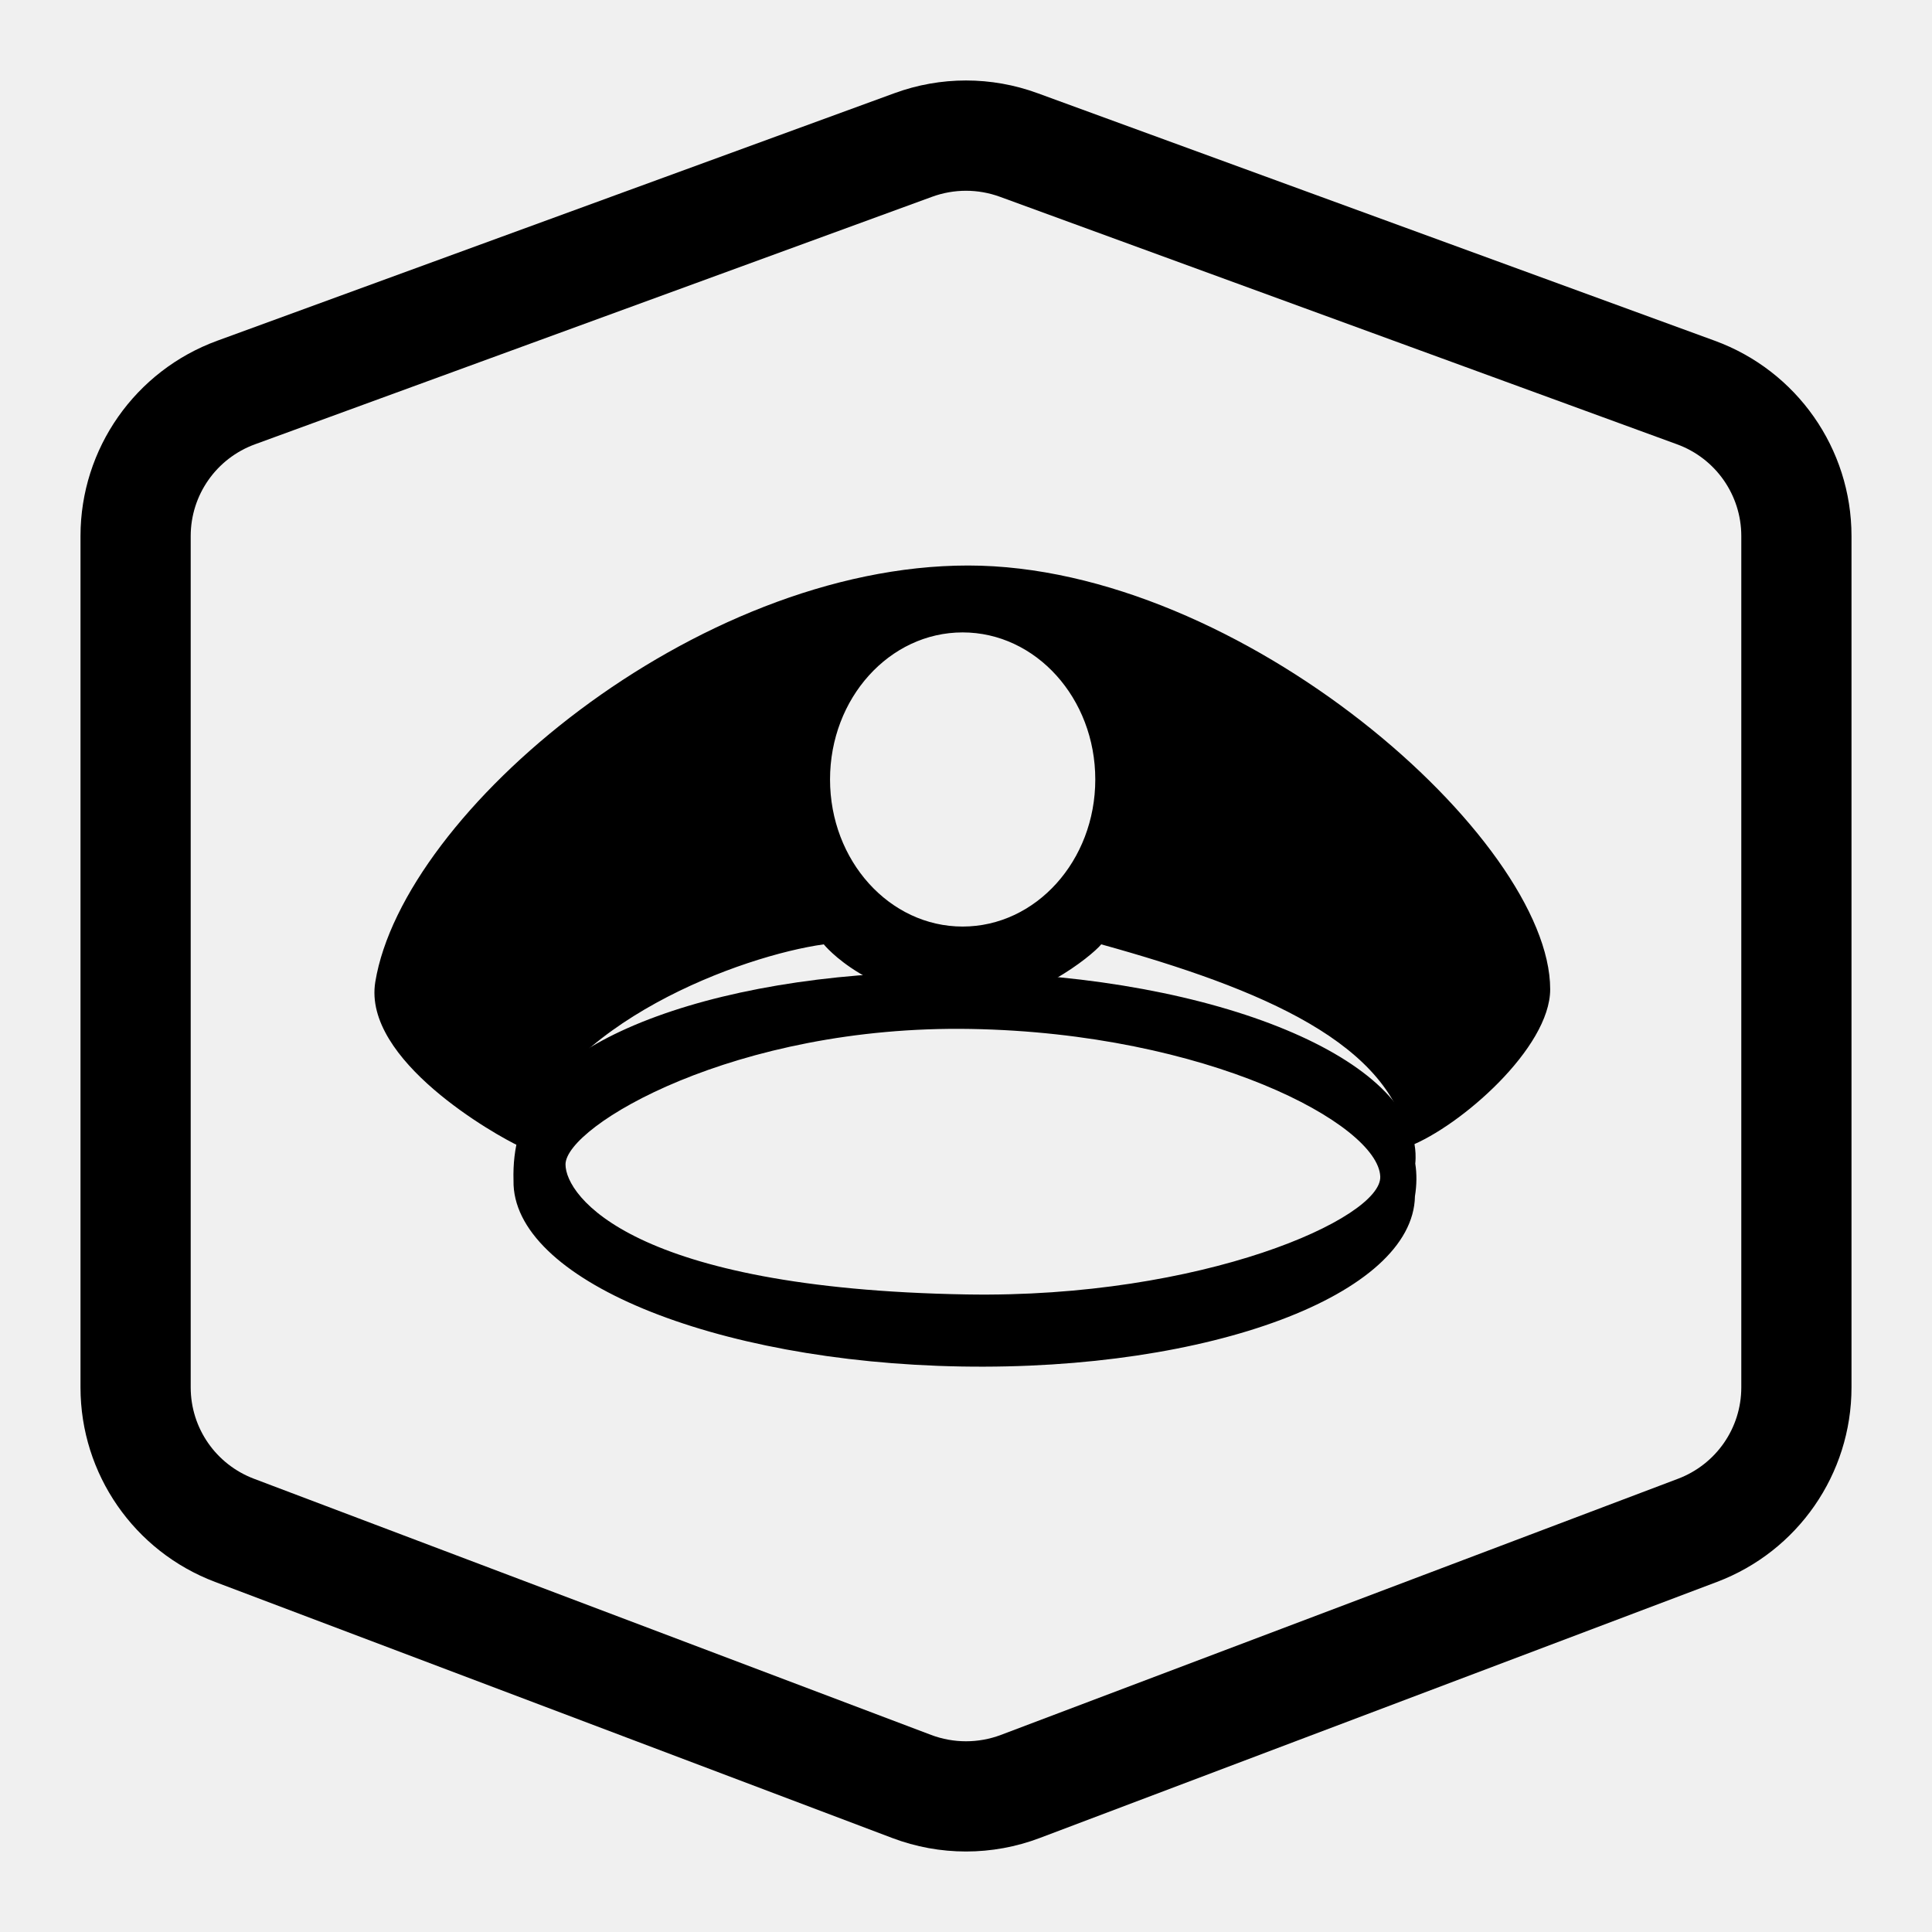
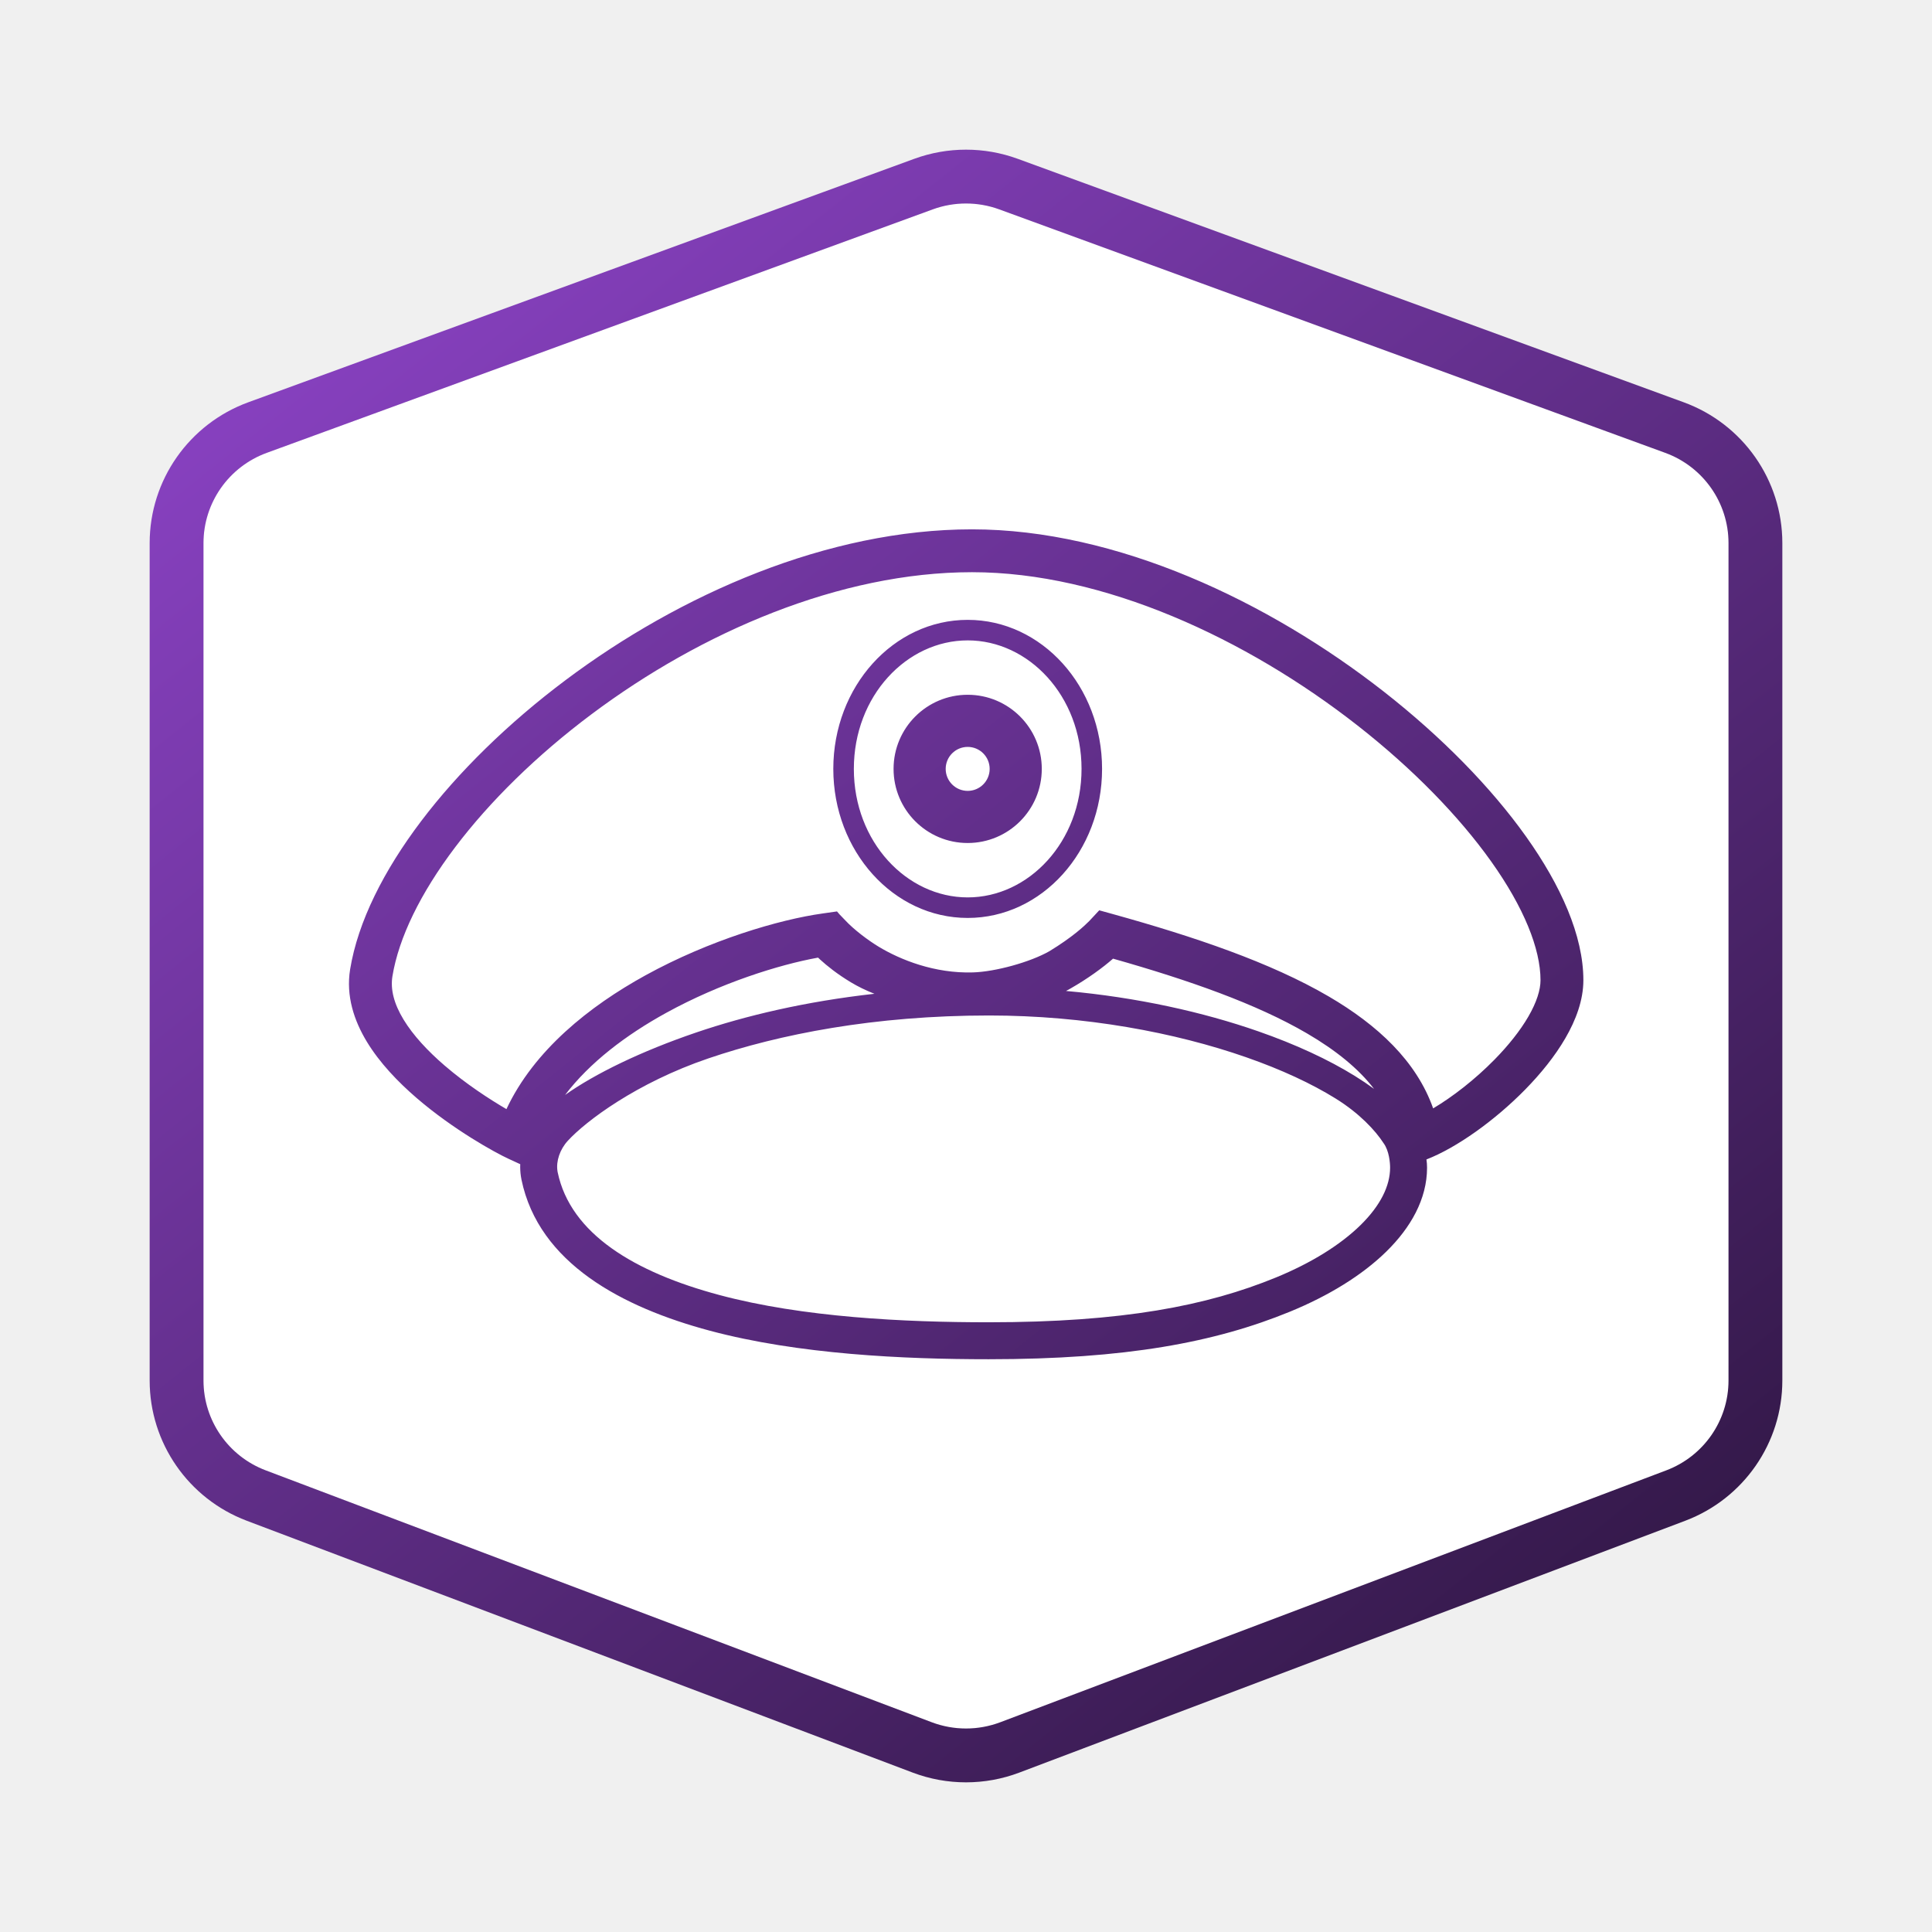
- <svg xmlns="http://www.w3.org/2000/svg" width="24" height="24" viewBox="0 0 24 24" fill="none">
-   <path fill-rule="evenodd" clip-rule="evenodd" d="M23 6.659V17.235C23 18.312 22.332 19.272 21.329 19.651L12.917 22.832C12.326 23.056 11.674 23.056 11.083 22.832L2.671 19.651C1.668 19.272 1 18.312 1 17.235V6.659C1 5.572 1.681 4.605 2.698 4.233L11.11 1.158C11.685 0.947 12.315 0.947 12.89 1.158L21.302 4.233C22.319 4.605 23 5.572 23 6.659ZM3.168 5.519C2.688 5.694 2.369 6.149 2.369 6.659V17.235C2.369 17.74 2.682 18.191 3.156 18.37L11.567 21.552C11.846 21.657 12.154 21.657 12.433 21.552L20.844 18.37C21.318 18.191 21.631 17.74 21.631 17.235V6.659C21.631 6.149 21.312 5.694 20.832 5.519L12.42 2.444C12.149 2.345 11.851 2.345 11.58 2.444L3.168 5.519Z" fill="black" />
-   <path fill-rule="evenodd" clip-rule="evenodd" d="M17.505 14.24C18.141 13.992 19.257 13.018 19.257 12.289C19.257 10.428 15.416 7.025 12.026 7.025C8.636 7.025 5.008 10.087 4.662 12.198C4.503 13.171 6.16 14.104 6.455 14.24C6.945 12.695 9.227 11.871 10.233 11.731C10.233 11.731 10.799 12.437 12.081 12.478C12.803 12.478 13.553 11.885 13.68 11.731C15.672 12.284 17.305 12.963 17.505 14.24ZM11.958 11.51C12.868 11.51 13.606 10.692 13.606 9.683C13.606 8.674 12.868 7.856 11.958 7.856C11.049 7.856 10.311 8.674 10.311 9.683C10.311 10.692 11.049 11.51 11.958 11.51Z" fill="black" />
-   <path fill-rule="evenodd" clip-rule="evenodd" d="M17.585 14.385C17.585 14.409 17.583 14.432 17.581 14.455C17.601 14.582 17.6 14.717 17.577 14.86C17.555 16.082 15.031 17.029 11.939 16.975C8.847 16.921 6.357 15.886 6.379 14.664C6.373 14.456 6.396 14.267 6.445 14.096C6.59 12.921 9.014 12.022 12.025 12.075C15.117 12.129 17.606 13.163 17.585 14.385ZM12.003 16.08C14.935 16.131 17.169 15.134 17.146 14.615C17.119 13.963 14.993 12.834 12.06 12.782C9.128 12.731 7.025 13.989 7.025 14.465C7.025 14.857 7.852 16.008 12.003 16.08Z" fill="black" />
+ <svg xmlns="http://www.w3.org/2000/svg" width="142" height="142" viewBox="0 0 142 142" fill="none">
+   <g clip-path="url(#clip0_682_57156)">
+     <path fill-rule="evenodd" clip-rule="evenodd" d="M14.956 39.915C14.956 36.952 16.813 34.304 19.606 33.283L68.555 15.388C70.134 14.811 71.866 14.811 73.445 15.388L122.394 33.283C125.187 34.304 127.044 36.952 127.044 39.915V101.466C127.044 104.4 125.223 107.029 122.468 108.07L73.519 126.583C71.896 127.196 70.104 127.196 68.481 126.583L19.532 108.07C16.777 107.029 14.956 104.4 14.956 101.466V39.915Z" fill="white" />
+     <mask id="mask0_682_57156" style="mask-type:luminance" maskUnits="userSpaceOnUse" x="0" y="0" width="142" height="142">
+       <path d="M142 0H0V142H142V0Z" fill="white" />
+     </mask>
+     <g mask="url(#mask0_682_57156)">
+       <path fill-rule="evenodd" clip-rule="evenodd" d="M131 101.467V39.916C131 35.284 128.098 31.157 123.753 29.568L74.803 11.673C72.348 10.776 69.653 10.776 67.197 11.673L18.247 29.568C13.902 31.157 11 35.284 11 39.916V101.467C11 106.054 13.847 110.151 18.132 111.772L67.082 130.284C69.606 131.239 72.394 131.239 74.918 130.284L123.868 111.772C128.153 110.151 131 106.054 131 101.467ZM14.956 39.916C14.956 36.953 16.813 34.305 19.606 33.284L68.555 15.389C70.134 14.812 71.866 14.812 73.445 15.389L122.394 33.284C125.187 34.305 127.044 36.953 127.044 39.916V101.467C127.044 104.401 125.223 107.03 122.468 108.071L73.519 126.584C71.896 127.197 70.104 127.197 68.481 126.584L19.532 108.071C16.777 107.03 14.956 104.401 14.956 101.467V39.916ZM33.46 62.262C30.898 65.649 29.305 68.933 28.843 71.753C28.685 72.719 28.957 73.779 29.663 74.941C30.37 76.105 31.445 77.253 32.671 78.31C34.259 79.678 35.989 80.8 37.223 81.519C39.248 77.198 43.314 73.956 47.446 71.683C52.154 69.094 57.266 67.586 60.473 67.138L61.518 66.989C61.656 67.162 61.775 67.283 61.906 67.415C61.976 67.487 62.05 67.562 62.131 67.649C62.751 68.318 63.806 69.115 64.584 69.584C66.182 70.546 68.688 71.558 71.519 71.471C73.17 71.42 75.717 70.716 77.122 69.917C78.831 68.876 79.68 68.074 80.057 67.697L80.793 66.907L81.779 67.18C87.775 68.845 93.375 70.735 97.651 73.233C101.252 75.337 104.105 77.987 105.335 81.465C106.755 80.622 108.403 79.351 109.852 77.873C110.863 76.842 111.729 75.759 112.333 74.717C112.946 73.659 113.226 72.753 113.226 72.043C113.226 69.738 112.006 66.698 109.601 63.318C107.227 59.982 103.826 56.492 99.772 53.319C91.632 46.947 81.127 42.056 71.442 42.056C61.722 42.056 51.526 46.465 43.465 52.504C39.448 55.513 36.009 58.893 33.46 62.262ZM41.577 49.982C49.993 43.677 60.837 38.906 71.442 38.906C82.082 38.906 93.256 44.218 101.714 50.838C105.96 54.162 109.587 57.865 112.168 61.492C114.717 65.076 116.376 68.77 116.376 72.043C116.376 73.519 115.82 74.983 115.058 76.297C114.288 77.627 113.241 78.917 112.101 80.079C109.849 82.376 107.04 84.364 104.863 85.21L104.843 85.218C104.872 85.418 104.887 85.62 104.887 85.823C104.887 88.134 103.679 90.236 101.899 91.983C100.112 93.737 97.641 95.245 94.819 96.403C89.321 98.659 82.747 99.902 72.66 99.902C66.432 99.902 58.682 99.547 52.174 97.806C45.753 96.088 39.604 92.858 38.328 86.703C38.312 86.623 38.297 86.544 38.286 86.465C38.241 86.165 38.226 85.864 38.237 85.567L37.38 85.172C36.388 84.714 33.331 83.037 30.614 80.696C29.254 79.523 27.913 78.128 26.97 76.577C26.026 75.023 25.414 73.196 25.734 71.244C26.309 67.735 28.213 63.977 30.948 60.361C33.697 56.728 37.355 53.145 41.577 49.982ZM96.062 75.953C98.203 77.204 99.854 78.55 100.99 80.03C100.55 79.707 100.082 79.392 99.589 79.087C97.645 77.881 95.231 76.761 92.483 75.802C88.421 74.385 83.577 73.303 78.351 72.835C78.463 72.776 78.575 72.715 78.683 72.653C79.957 71.926 81.064 71.114 81.808 70.46C87.403 72.046 92.349 73.784 96.062 75.953ZM62.536 72.196C63.048 72.505 63.625 72.788 64.268 73.042C59.202 73.608 54.813 74.648 51.188 75.881C47.117 77.266 43.728 78.921 41.533 80.477C43.345 78.096 45.999 76.075 48.964 74.444C52.958 72.247 57.26 70.902 60.126 70.384C60.174 70.43 60.225 70.477 60.278 70.526C60.784 70.989 61.532 71.591 62.536 72.196ZM71.124 65.958C75.602 65.958 79.492 61.88 79.492 56.513C79.492 51.146 75.602 47.068 71.124 47.068C66.646 47.068 62.757 51.146 62.757 56.513C62.757 61.88 66.646 65.958 71.124 65.958ZM71.124 67.468C76.579 67.468 81.001 62.563 81.001 56.513C81.001 50.463 76.579 45.559 71.124 45.559C65.669 45.559 61.247 50.463 61.247 56.513C61.247 62.563 65.669 67.468 71.124 67.468ZM71.123 58.129C72.016 58.129 72.739 57.405 72.739 56.513C72.739 55.62 72.016 54.897 71.123 54.897C70.231 54.897 69.507 55.62 69.507 56.513C69.507 57.405 70.231 58.129 71.123 58.129ZM71.123 61.96C74.132 61.96 76.57 59.521 76.57 56.513C76.57 53.504 74.132 51.065 71.123 51.065C68.115 51.065 65.676 53.504 65.676 56.513C65.676 59.521 68.115 61.96 71.123 61.96ZM41.73 83.85C43.055 82.401 46.789 79.586 52.062 77.792C57.284 76.015 64.259 74.637 72.695 74.637C79.757 74.637 86.381 75.889 91.589 77.706C94.193 78.614 96.418 79.655 98.157 80.734C99.916 81.825 101.09 83.089 101.696 84.028C101.899 84.302 102.022 84.679 102.088 85.01C102.154 85.34 102.171 85.64 102.171 85.823C102.171 87.147 101.475 88.594 99.997 90.045C98.527 91.488 96.385 92.825 93.788 93.891C88.715 95.972 82.517 97.186 72.66 97.186C66.48 97.186 59.025 96.828 52.876 95.183C46.641 93.515 41.927 90.687 40.987 86.152C40.984 86.134 40.98 86.117 40.978 86.101L40.975 86.087L40.972 86.066C40.864 85.341 41.149 84.485 41.73 83.85Z" fill="url(#paint0_linear_682_57156)" />
+     </g>
+   </g>
+   <defs>
+     <linearGradient id="paint0_linear_682_57156" x1="-10" y1="-42" x2="170.5" y2="184" gradientUnits="userSpaceOnUse">
+       <stop stop-color="#B456FF" />
+       <stop offset="1" />
+     </linearGradient>
+     <clipPath id="clip0_682_57156">
+       <rect width="142" height="142" fill="white" />
+     </clipPath>
+   </defs>
</svg>
